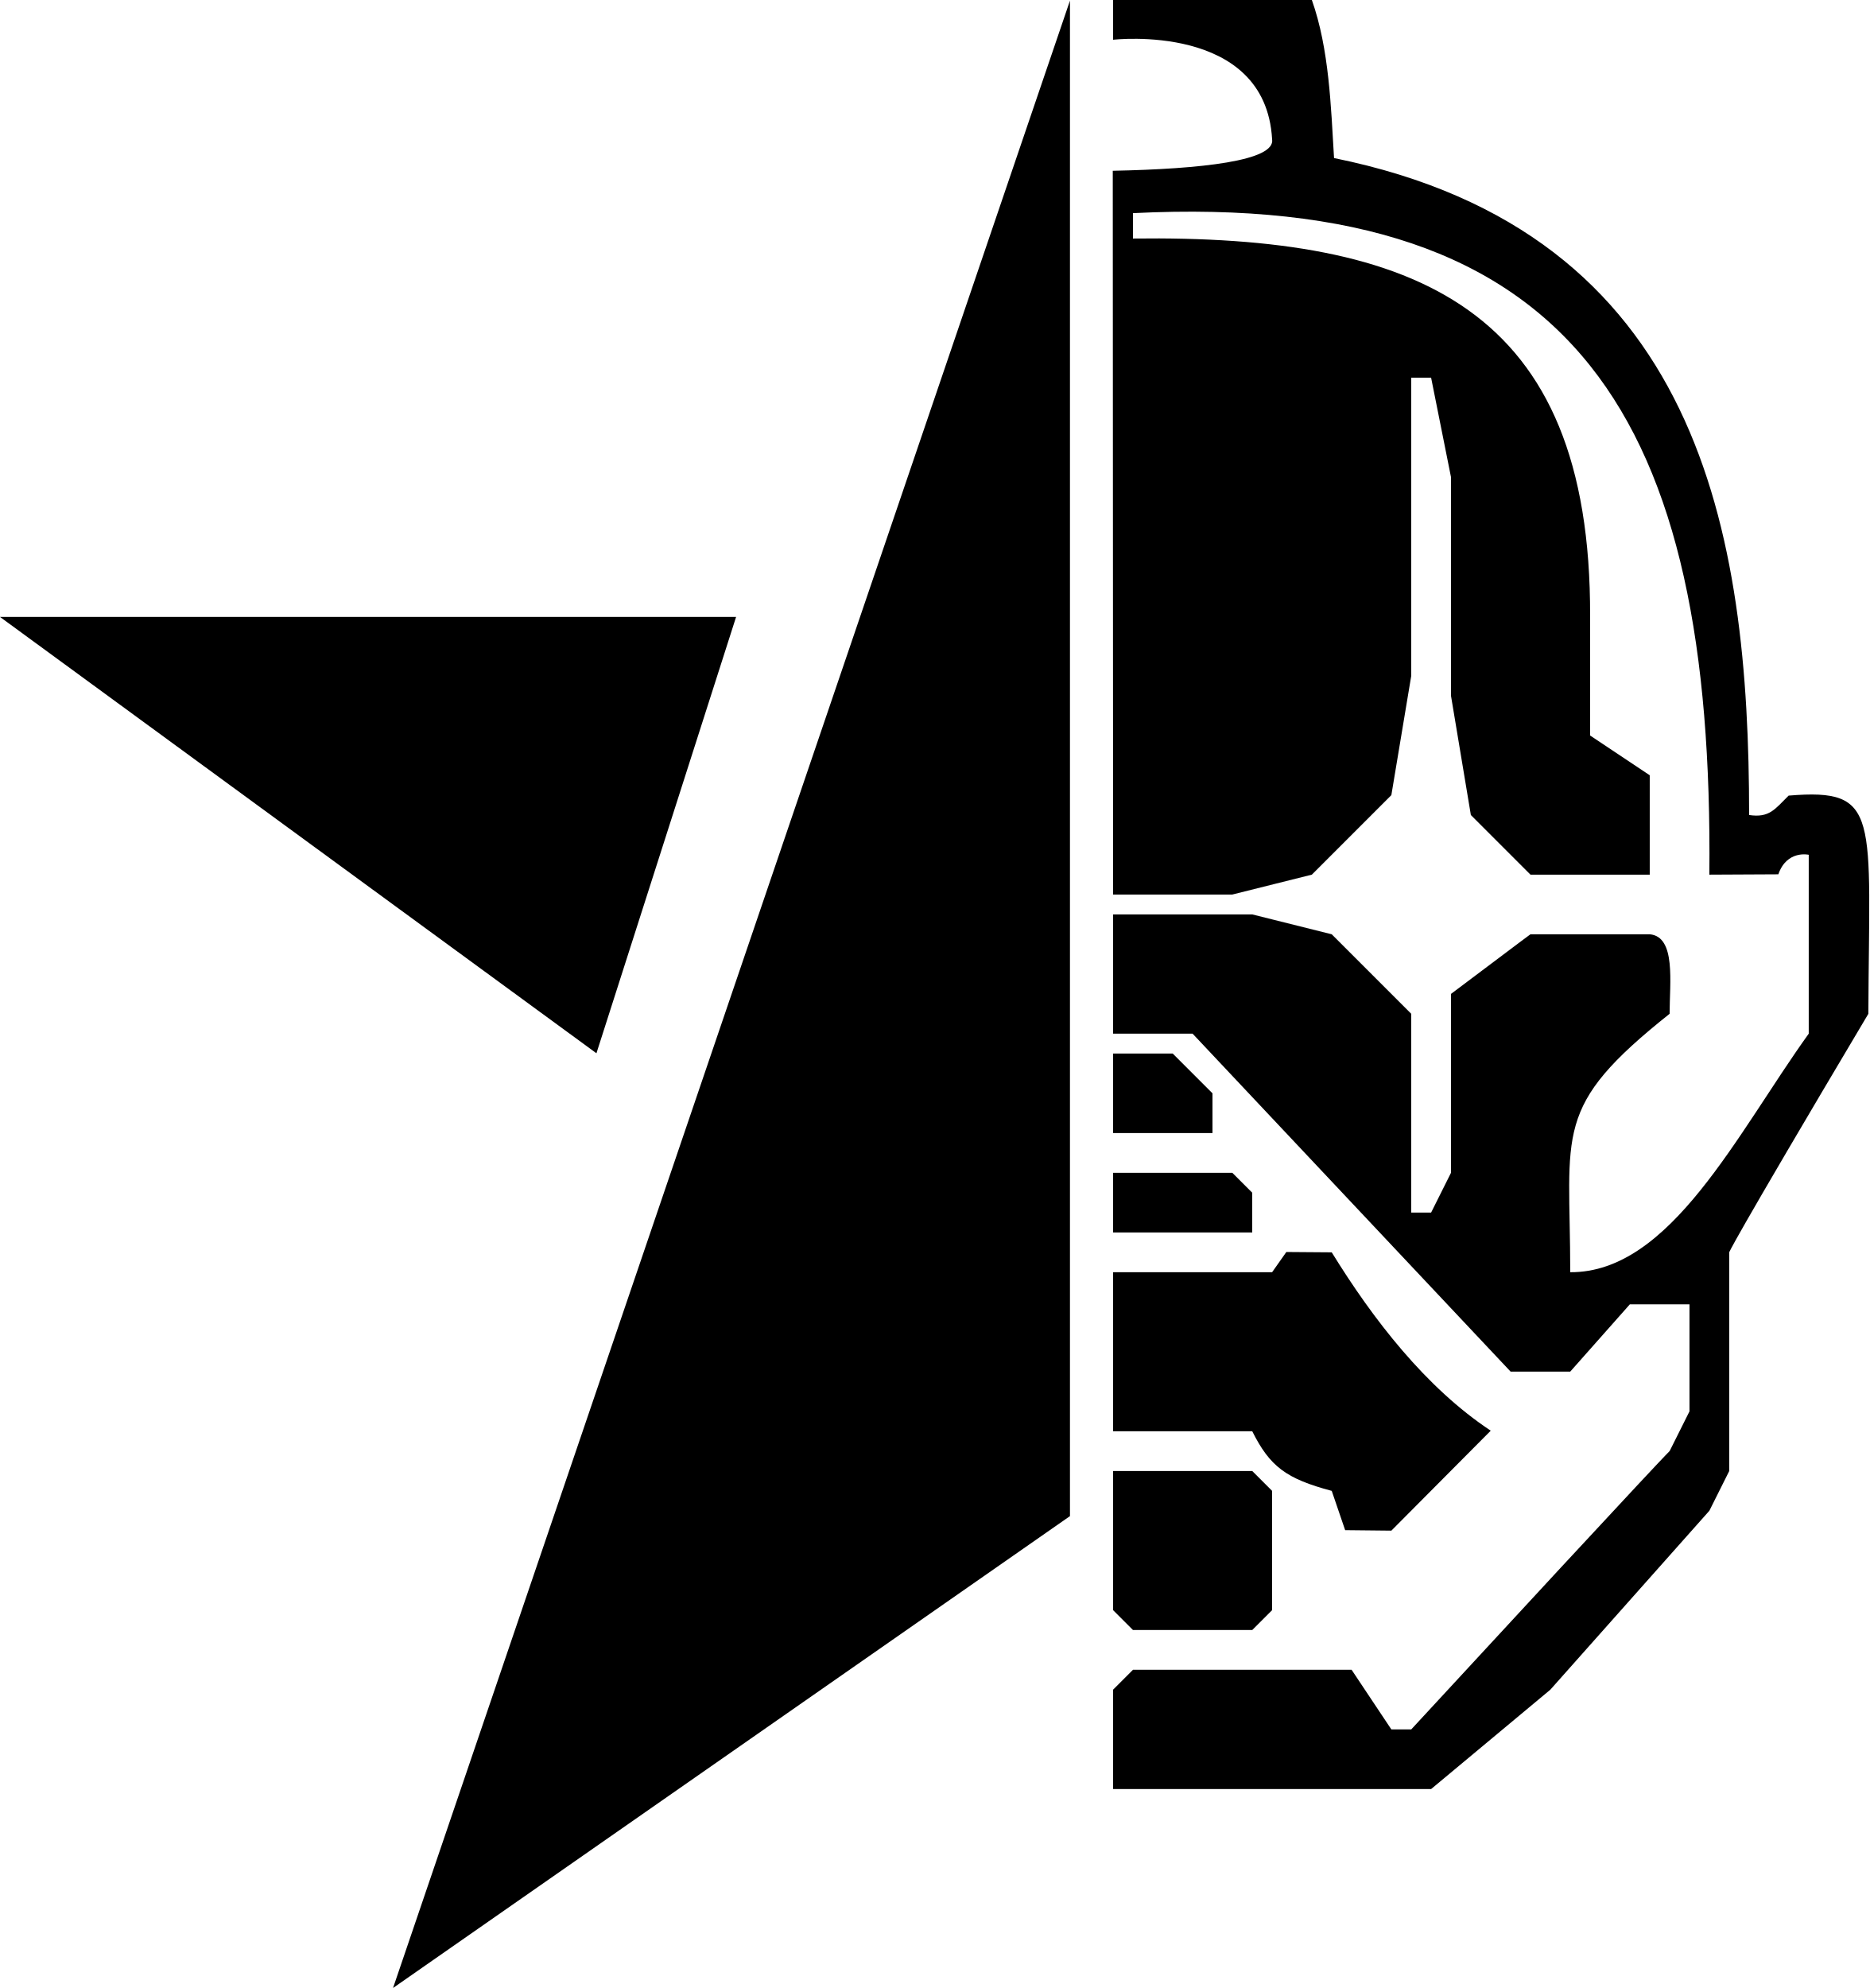
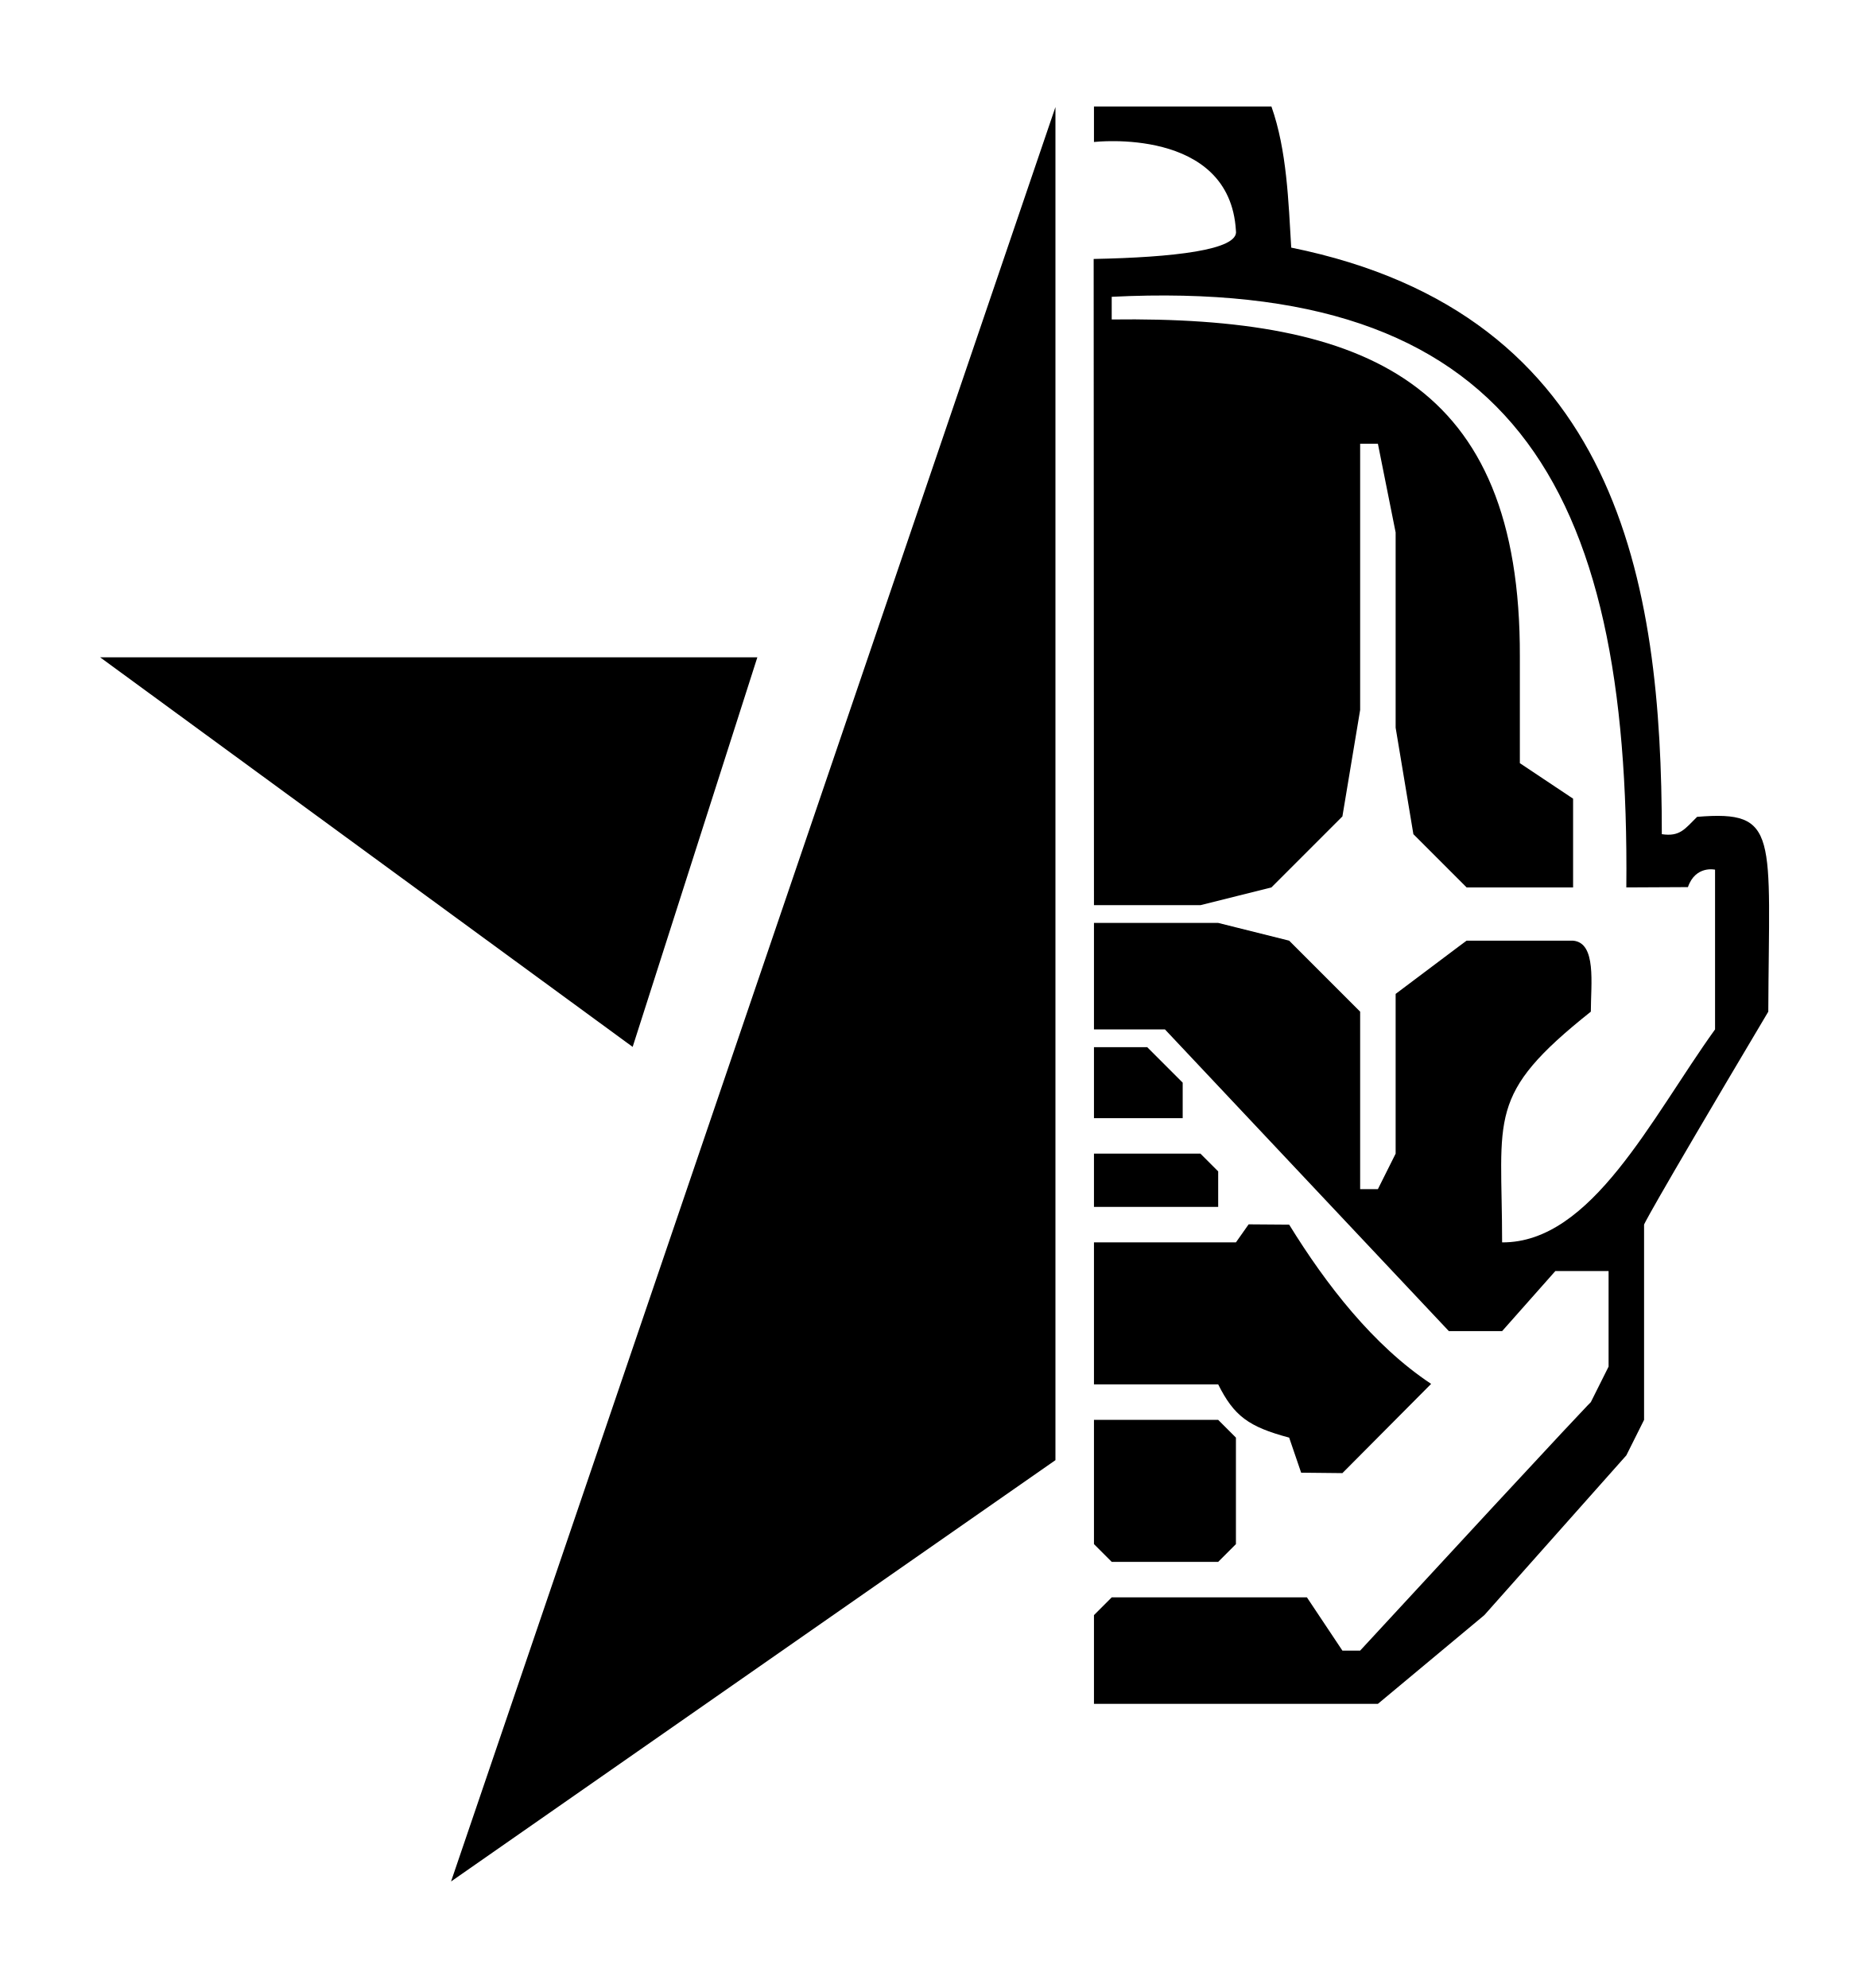
- <svg xmlns="http://www.w3.org/2000/svg" version="1.1" width="376.203" height="400.032" id="svg7" style="fill:currentColor">
+ <svg xmlns="http://www.w3.org/2000/svg" version="1.1" id="svg7" style="fill:currentColor" viewBox="-22.57 -24.00 421.34 448.04">
  <defs id="defs7" />
  <g id="g10" transform="translate(-35.95583,-55.97545)">
    <path d="M 251.293,56.103 V 361.053 L 115.057,456.007 251.293,56.103" id="path2-0" style="clip-rule:evenodd;fill-opacity:1;fill-rule:evenodd;stroke-width:1.872;stroke-linejoin:round;stroke-miterlimit:2" />
    <path d="M 184.098,180.117 155.992,267.917 35.956,180.117 H 184.098" id="path1-9" style="clip-rule:evenodd;fill-opacity:1;fill-rule:evenodd;stroke-width:1.838;stroke-linejoin:round;stroke-miterlimit:2" />
  </g>
  <g id="g9" transform="translate(-35.95583,-55.97545)">
    <path d="m 259.976,55.975 h 40 c 3.497,9.855 3.842,21.508 4.466,31.806 73.847,14.987 83.534,75.371 83.534,132.194 4.092,0.609 5.181,-1.166 7.955,-3.904 18.608,-1.54 16.202,4.031 16.045,43.904 -28.256,47.523 -28,48 -28,48 v 44 l -4,8 -32,36 -24,20 h -64 v -20 l 4,-4 h 44 l 8,12 h 4 c 51.907,-56.231 52,-56 52,-56 l 4,-8 v -21.54 h -12 l -12,13.54 h -12 l -64,-68 h -16 v -24 h 28 l 16,4 16,16 v 40 h 4 l 4,-8 v -36 c 16.191,-12.194 16,-12 16,-12 h 24 c 5.323,0.474 4,9.735 4,16 -23.719,18.866 -20,23.529 -20,52 20.183,0.123 33.61,-27.991 48,-48 v -36 c 0,0 -4.402,-1.013 -6.115,3.932 l -13.885,0.068 c 0.894,-91.187 -26.264,-137.588 -116,-133.109 v 5.109 c 57.124,-0.727 92.191,13.836 92,76 v 12 12 l 12,8 v 20 h -24 l -12,-12 -4,-24 v -44 l -4,-20 h -4 v 60 l -4,24 -16,16 -16,4 h -24 L 259.908,90.338 c 17.78,-0.351 32.819,-1.992 32.068,-6.363 -1.368,-23.56 -32,-20 -32,-20 z" id="path2-8" />
    <path d="m 294.841,307.907 9.135,0.068 c 8.314,13.486 18.931,27.229 32,35.888 l -20,20.112 -9.299,-0.097 -2.701,-7.904 c -9.172,-2.441 -12.446,-4.892 -16,-12 h -28 v -32 h 32 z" id="path4-8" />
    <path d="m 259.976,351.975 h 28 l 4,4 v 24 l -4,4 h -24 l -4,-4 z" id="path5-2" />
    <path d="m 259.976,291.975 h 24 l 4,4 v 8 h -28 z" id="path6-4" />
    <path d="m 259.976,267.975 h 12 l 8,8 v 8 h -20 z" id="path7-5" />
  </g>
</svg>
